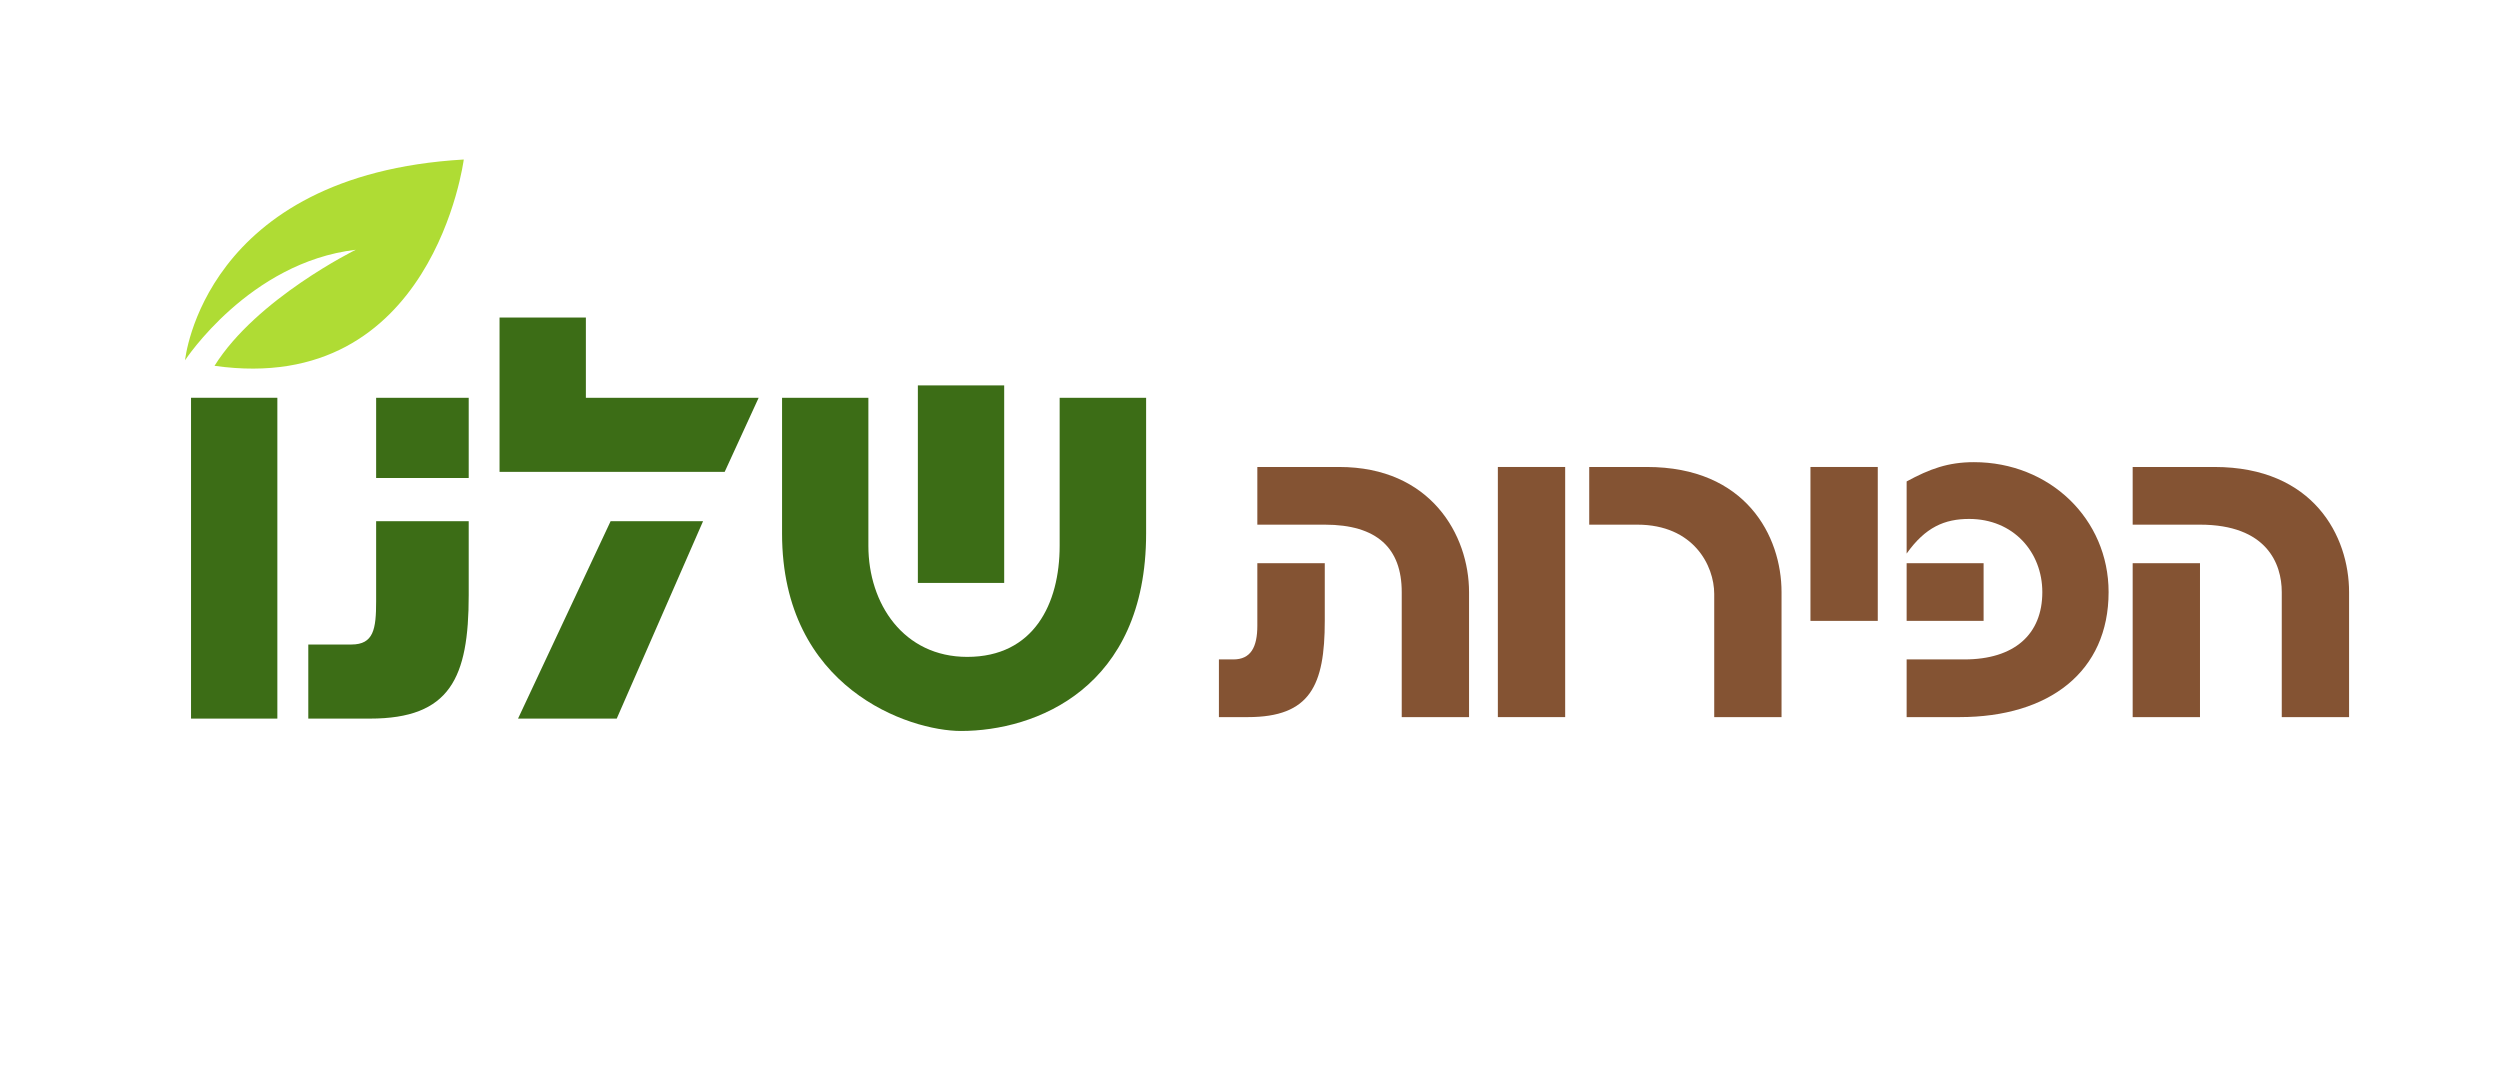
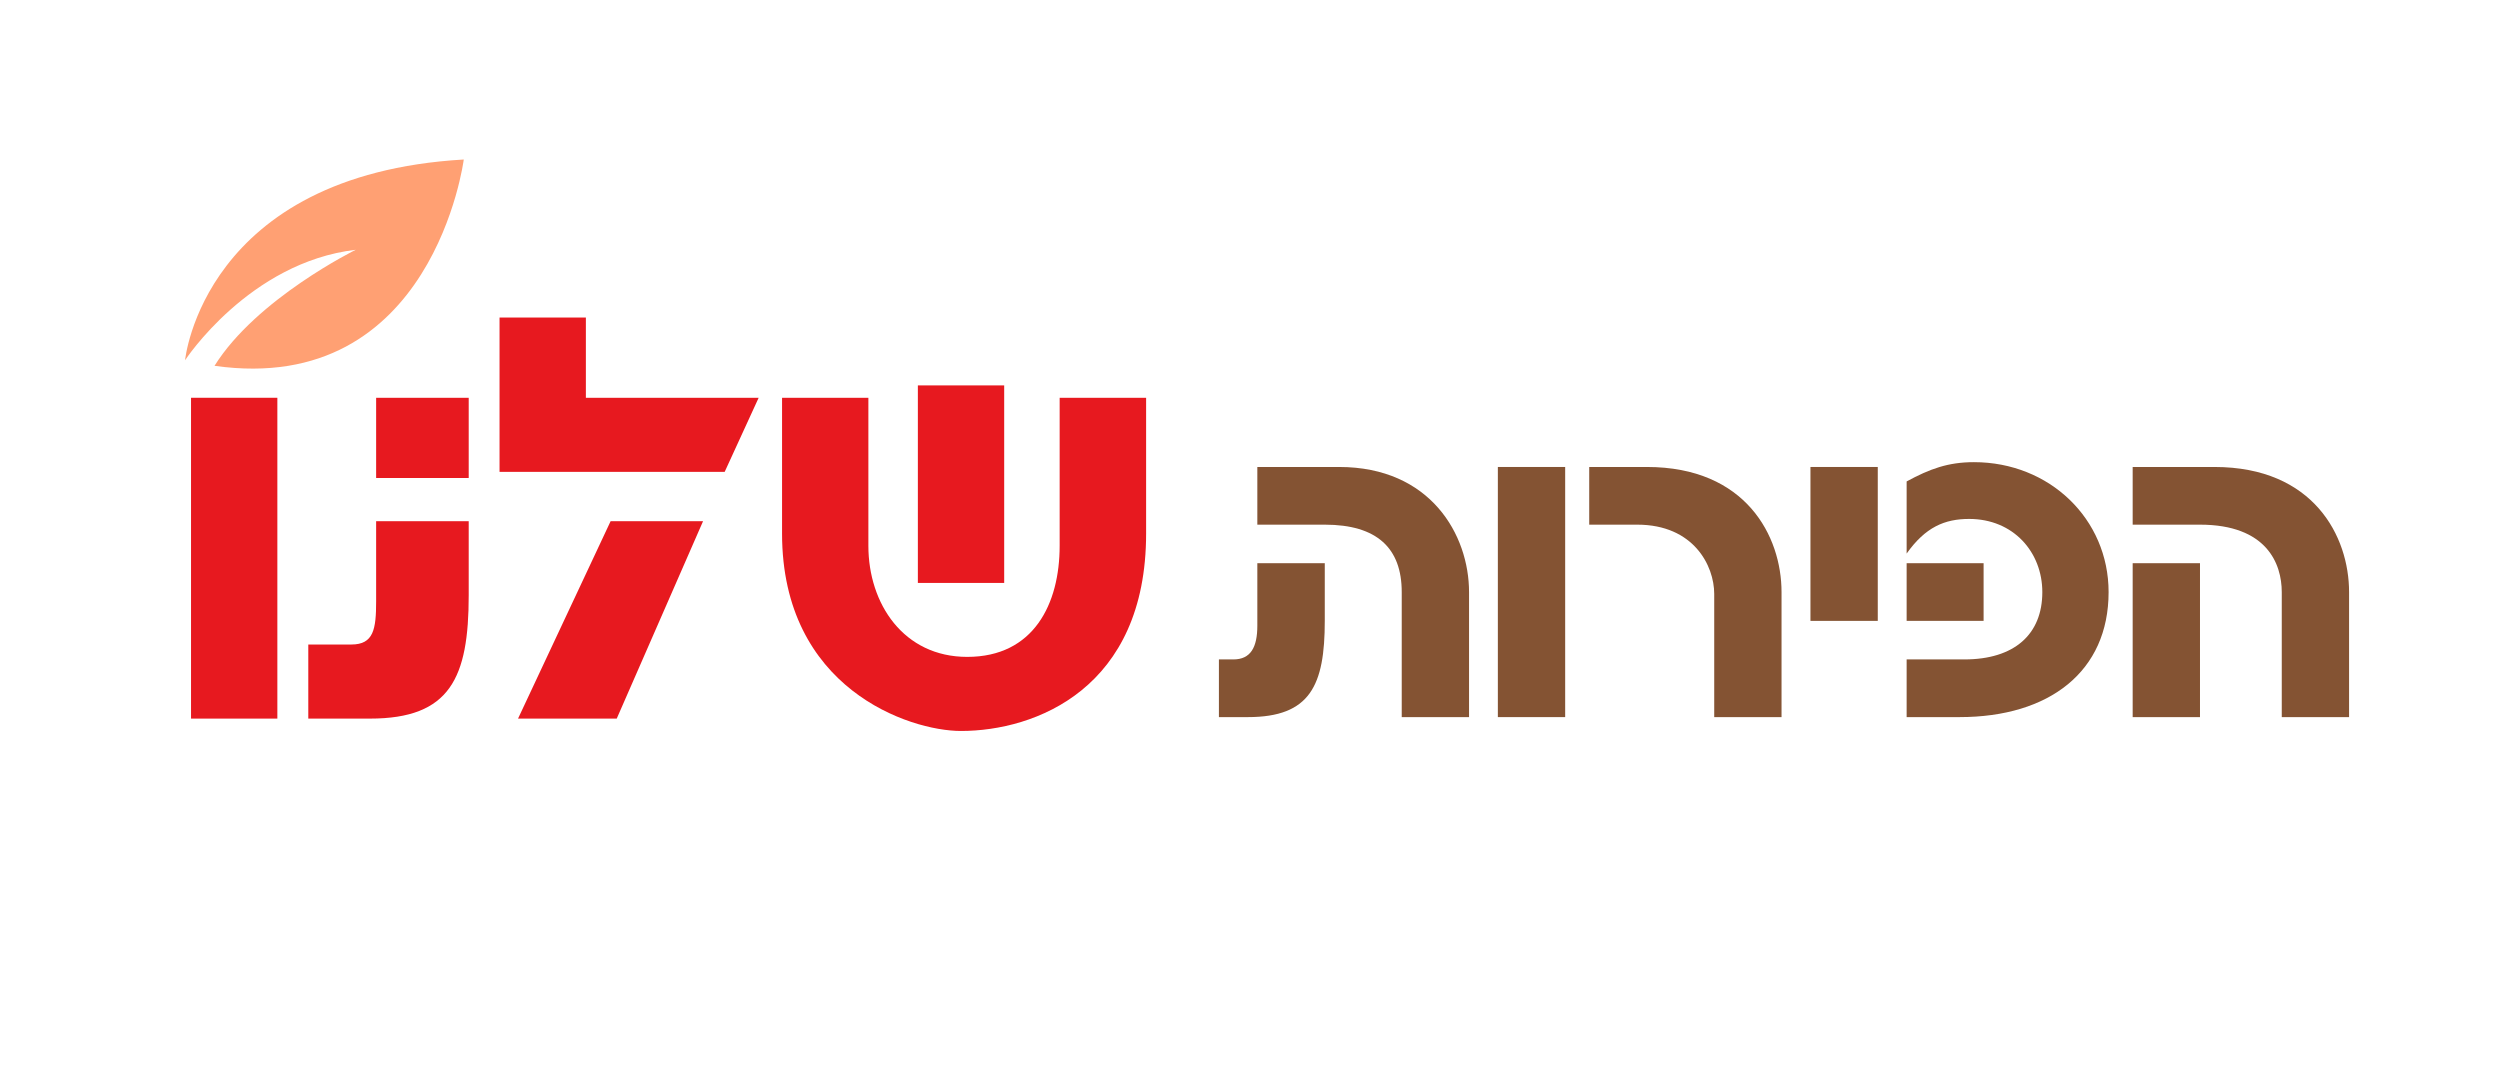
<svg xmlns="http://www.w3.org/2000/svg" width="400" zoomAndPan="magnify" viewBox="0 0 300 129.75" height="173" preserveAspectRatio="xMidYMid meet" version="1.0">
  <defs>
    <g />
    <clipPath id="bfff3030a5">
      <path d="M 22 19.113 L 56 19.113 L 56 45 L 22 45 Z M 22 19.113 " clip-rule="nonzero" />
    </clipPath>
  </defs>
-   <g fill="#3c6d16" fill-opacity="1">
+   <g fill="#e7191f" fill-opacity="1">
    <g transform="translate(20.70467, 86.23242)">
      <g>
        <path d="M 2.219 0 L 12.578 0 L 12.578 -38.5 L 2.219 -38.5 Z M 2.219 0 " />
      </g>
    </g>
  </g>
-   <g fill="#3c6d16" fill-opacity="1">
+   <g fill="#e7191f" fill-opacity="1">
    <g transform="translate(35.5111, 86.23242)">
      <g>
        <path d="M 1.484 0 L 8.891 0 C 18.516 0 20.734 -4.891 20.734 -14.812 L 20.734 -23.688 L 9.625 -23.688 L 9.625 -14.062 C 9.625 -10.734 9.328 -8.891 6.656 -8.891 L 1.484 -8.891 Z M 9.625 -28.875 L 20.734 -28.875 L 20.734 -38.5 L 9.625 -38.5 Z M 9.625 -28.875 " />
      </g>
    </g>
  </g>
-   <g fill="#3c6d16" fill-opacity="1">
+   <g fill="#e7191f" fill-opacity="1">
    <g transform="translate(58.46107, 86.23242)">
      <g>
        <path d="M 1.484 -29.609 L 28.5 -29.609 L 32.578 -38.5 L 11.844 -38.5 L 11.844 -48.125 L 1.484 -48.125 Z M 3.703 0 L 15.547 0 L 25.906 -23.688 L 14.812 -23.688 Z M 3.703 0 " />
      </g>
    </g>
  </g>
-   <g fill="#3c6d16" fill-opacity="1">
+   <g fill="#e7191f" fill-opacity="1">
    <g transform="translate(91.62748, 86.23242)">
      <g>
        <path d="M 23.688 1.484 C 32.641 1.484 45.906 -3.625 45.906 -22.203 L 45.906 -38.5 L 35.531 -38.5 L 35.531 -20.734 C 35.531 -13.766 32.422 -7.406 24.438 -7.406 C 16.812 -7.406 12.578 -13.766 12.578 -20.734 L 12.578 -38.5 L 2.219 -38.5 L 2.219 -22.203 C 2.219 -3.625 17.469 1.484 23.688 1.484 Z M 18.516 -16.281 L 28.875 -16.281 L 28.875 -39.984 L 18.516 -39.984 Z M 18.516 -16.281 " />
      </g>
    </g>
  </g>
  <g clip-path="url(#bfff3030a5)">
-     <path fill="#afdc34" d="M 22.207 43.23 C 22.207 43.23 29.891 31.473 42.691 29.973 C 42.691 29.973 30.777 35.832 25.742 43.898 C 51.992 47.625 55.652 19.141 55.652 19.141 C 24.367 20.965 22.207 43.23 22.207 43.23 " fill-opacity="1" fill-rule="nonzero" />
+     <path fill="#ffa073" d="M 22.207 43.23 C 22.207 43.23 29.891 31.473 42.691 29.973 C 42.691 29.973 30.777 35.832 25.742 43.898 C 51.992 47.625 55.652 19.141 55.652 19.141 C 24.367 20.965 22.207 43.23 22.207 43.23 " fill-opacity="1" fill-rule="nonzero" />
  </g>
  <g fill="#845333" fill-opacity="1">
    <g transform="translate(145.1137, 86.05302)">
      <g>
        <path d="M 23.094 -15 L 23.094 0 L 31.172 0 L 31.172 -15 C 31.172 -21.875 26.547 -30.016 15.578 -30.016 L 5.766 -30.016 L 5.766 -23.094 L 13.859 -23.094 C 20.141 -23.094 23.094 -20.266 23.094 -15 Z M 1.156 0 L 4.625 0 C 12.125 0 13.859 -3.812 13.859 -11.547 L 13.859 -18.469 L 5.766 -18.469 L 5.766 -10.969 C 5.766 -8.375 4.969 -6.922 2.891 -6.922 L 1.156 -6.922 Z M 1.156 0 " />
      </g>
    </g>
  </g>
  <g fill="#845333" fill-opacity="1">
    <g transform="translate(178.0086, 86.05302)">
      <g>
        <path d="M 1.734 0 L 9.812 0 L 9.812 -30.016 L 1.734 -30.016 Z M 1.734 0 " />
      </g>
    </g>
  </g>
  <g fill="#845333" fill-opacity="1">
    <g transform="translate(189.5507, 86.05302)">
      <g>
        <path d="M 16.156 -14.781 L 16.156 0 L 24.234 0 L 24.234 -15 C 24.234 -21.703 19.969 -30.016 8.078 -30.016 L 1.156 -30.016 L 1.156 -23.094 L 6.922 -23.094 C 13.672 -23.094 16.156 -18.188 16.156 -14.781 Z M 16.156 -14.781 " />
      </g>
    </g>
  </g>
  <g fill="#845333" fill-opacity="1">
    <g transform="translate(215.5204, 86.05302)">
      <g>
        <path d="M 1.734 -11.547 L 9.812 -11.547 L 9.812 -30.016 L 1.734 -30.016 Z M 1.734 -11.547 " />
      </g>
    </g>
  </g>
  <g fill="#845333" fill-opacity="1">
    <g transform="translate(227.0625, 86.05302)">
      <g>
        <path d="M 1.734 0 L 8.078 0 C 18.875 0 25.969 -5.484 25.969 -15 C 25.969 -23.781 18.875 -30.594 9.812 -30.594 C 6.703 -30.594 4.5 -29.781 1.734 -28.281 L 1.734 -19.625 C 3.984 -22.797 6.297 -23.781 9.234 -23.781 C 14.547 -23.781 18.016 -19.797 18.016 -15 C 18.016 -9.922 14.656 -6.922 8.656 -6.922 L 1.734 -6.922 Z M 1.734 -11.547 L 10.969 -11.547 L 10.969 -18.469 L 1.734 -18.469 Z M 1.734 -11.547 " />
      </g>
    </g>
  </g>
  <g fill="#845333" fill-opacity="1">
    <g transform="translate(254.1864, 86.05302)">
      <g>
        <path d="M 19.625 -15 L 19.625 0 L 27.703 0 L 27.703 -15 C 27.703 -21.703 23.438 -30.016 11.547 -30.016 L 1.734 -30.016 L 1.734 -23.094 L 9.812 -23.094 C 17.828 -23.094 19.625 -18.406 19.625 -15 Z M 1.734 0 L 9.812 0 L 9.812 -18.469 L 1.734 -18.469 Z M 1.734 0 " />
      </g>
    </g>
  </g>
</svg>
